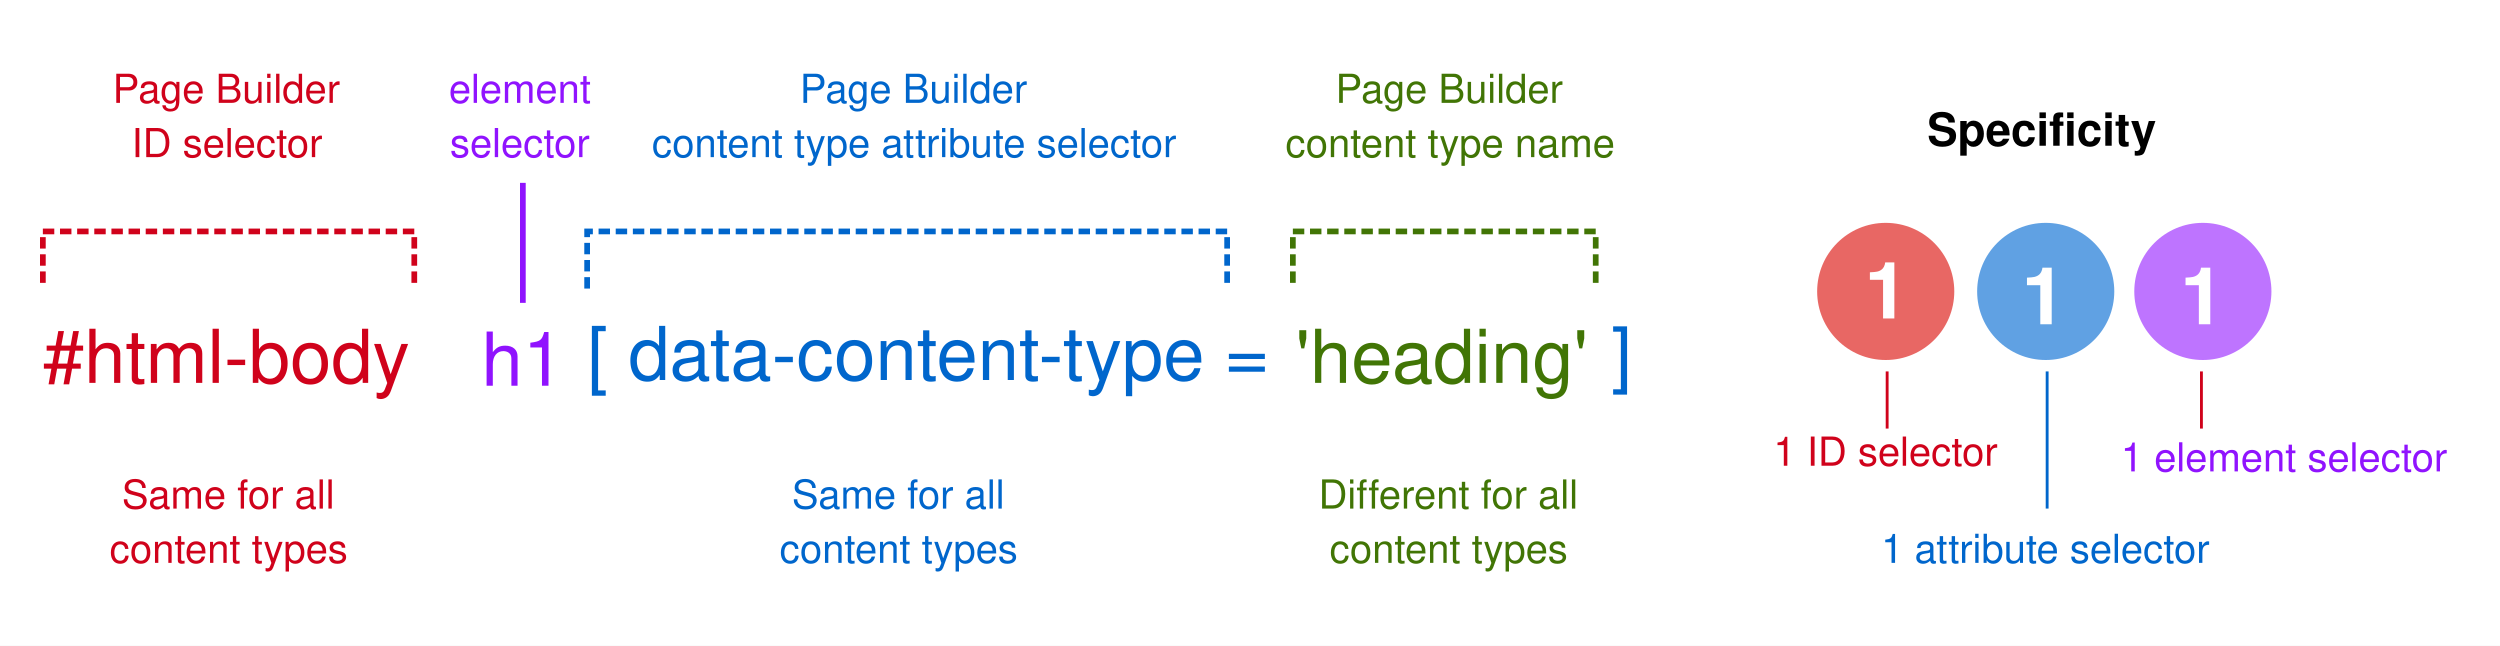
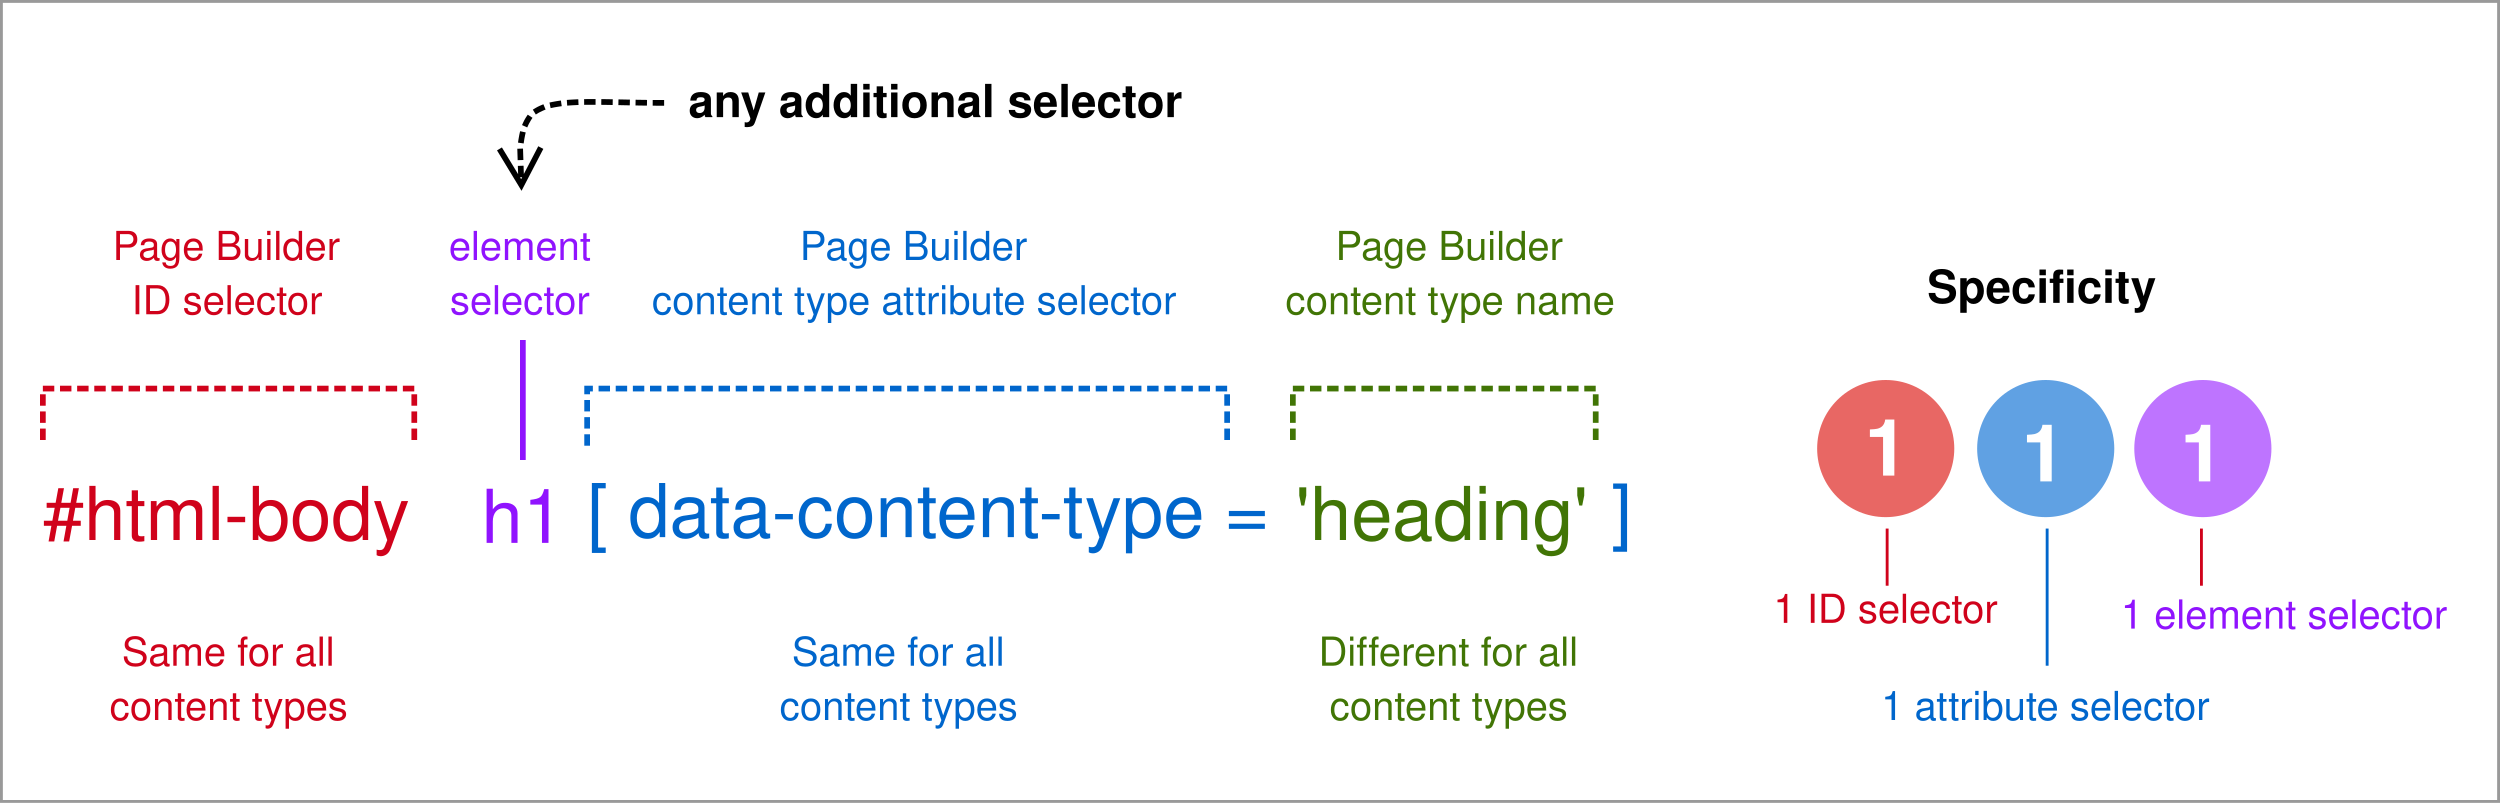
- <svg xmlns="http://www.w3.org/2000/svg" width="875" height="226" viewBox="0 0 875 226">
+ <svg xmlns="http://www.w3.org/2000/svg" width="875" height="281" viewBox="0 0 875 281">
  <g fill="none" fill-rule="evenodd">
-     <rect width="875" height="226" fill="#FFF" />
+     <rect width="875" height="281" fill="#FFF" />
    <text fill="#D0021B" font-family="Helvetica" font-size="26">
-       <tspan x="15" y="134">#html-body</tspan>
+       <tspan x="15" y="189">#html-body</tspan>
    </text>
    <text fill="#06C" font-family="Helvetica" font-size="26">
-       <tspan x="205.5" y="133">[ data-content-type =</tspan>
+       <tspan x="205.5" y="188">[ data-content-type =</tspan>
    </text>
    <text fill="#417505" font-family="Helvetica" font-size="26">
-       <tspan x="453.5" y="134">'heading'</tspan>
+       <tspan x="453.5" y="189">'heading'</tspan>
    </text>
-     <path stroke="#D0021B" stroke-dasharray="2 4" stroke-linecap="square" stroke-width="2" d="M15,98 L15,81 L145,81 L145,98" />
-     <path stroke="#06C" stroke-dasharray="2 4" stroke-linecap="square" stroke-width="2" d="M205.5,100 L205.5,81 L429.5,81 L429.5,100" />
-     <path stroke="#417505" stroke-dasharray="2 4" stroke-linecap="square" stroke-width="2" d="M452.5,98 L452.5,81 L558.5,81 L558.5,98" />
+     <path stroke="#D0021B" stroke-dasharray="2 4" stroke-linecap="square" stroke-width="2" d="M15,153 L15,136 L145,136 L145,153" />
+     <path stroke="#06C" stroke-dasharray="2 4" stroke-linecap="square" stroke-width="2" d="M205.5,155 L205.5,136 L429.5,136 L429.5,155" />
+     <path stroke="#417505" stroke-dasharray="2 4" stroke-linecap="square" stroke-width="2" d="M452.5,153 L452.5,136 L558.5,136 L558.5,153" />
    <text fill="#D0021B" font-family="Helvetica" font-size="14">
-       <tspan x="39.417" y="36">Page Builder </tspan>
-       <tspan x="46.045" y="55">ID selector </tspan>
+       <tspan x="39.417" y="91">Page Builder </tspan>
+       <tspan x="46.045" y="110">ID selector </tspan>
    </text>
    <text fill="#9013FE" font-family="Helvetica" font-size="14">
-       <tspan x="157.097" y="36">element</tspan>
-       <tspan x="157.49" y="55">selector </tspan>
+       <tspan x="157.097" y="91">element</tspan>
+       <tspan x="157.49" y="110">selector </tspan>
    </text>
    <text fill="#D0021B" font-family="Helvetica" font-size="14">
-       <tspan x="42.652" y="178">Same for all</tspan>
-       <tspan x="38.362" y="197">content types </tspan>
+       <tspan x="42.652" y="233">Same for all</tspan>
+       <tspan x="38.362" y="252">content types </tspan>
    </text>
    <text fill="#06C" font-family="Helvetica" font-size="14">
-       <tspan x="277.152" y="178">Same for all </tspan>
-       <tspan x="272.862" y="197">content types </tspan>
+       <tspan x="277.152" y="233">Same for all </tspan>
+       <tspan x="272.862" y="252">content types </tspan>
    </text>
    <text fill="#417505" font-family="Helvetica" font-size="14">
-       <tspan x="461.483" y="178">Different for all </tspan>
-       <tspan x="465.362" y="197">content types </tspan>
+       <tspan x="461.483" y="233">Different for all </tspan>
+       <tspan x="465.362" y="252">content types </tspan>
    </text>
    <text fill="#06C" font-family="Helvetica" font-size="14">
-       <tspan x="279.917" y="36">Page Builder</tspan>
-       <tspan x="228.169" y="55">content type attribute selector </tspan>
+       <tspan x="279.917" y="91">Page Builder</tspan>
+       <tspan x="228.169" y="110">content type attribute selector </tspan>
    </text>
    <text fill="#417505" font-family="Helvetica" font-size="14">
-       <tspan x="467.417" y="36">Page Builder </tspan>
-       <tspan x="449.907" y="55">content type name </tspan>
+       <tspan x="467.417" y="91">Page Builder </tspan>
+       <tspan x="449.907" y="110">content type name </tspan>
    </text>
    <text fill="#000" font-family="Helvetica-Bold, Helvetica" font-size="16" font-weight="bold">
-       <tspan x="674.5" y="51">Specificity</tspan>
+       <tspan x="674.5" y="106">Specificity</tspan>
    </text>
-     <g transform="translate(636 78)">
+     <g transform="translate(636 133)">
      <circle cx="24" cy="24" r="24" fill="#E86764" />
      <path fill="#FFF" fill-rule="nonzero" d="M18.462,19.931 L18.462,17.308 C19.678,17.254 20.53,17.172 21.017,17.064 C21.792,16.893 22.423,16.55 22.91,16.037 C23.244,15.685 23.496,15.216 23.667,14.63 C23.767,14.279 23.816,14.017 23.816,13.846 L27.021,13.846 L27.021,33.453 L23.072,33.453 L23.072,19.931 L18.462,19.931 Z" />
    </g>
-     <circle cx="24" cy="24" r="24" fill="#60A1E3" transform="translate(692 78)" />
-     <circle cx="24" cy="24" r="24" fill="#BE74FF" transform="translate(747 78)" />
+     <circle cx="24" cy="24" r="24" fill="#60A1E3" transform="translate(692 133)" />
+     <circle cx="24" cy="24" r="24" fill="#BE74FF" transform="translate(747 133)" />
    <text fill="#D0021B" font-family="Helvetica" font-size="14">
-       <tspan x="620.707" y="163">1 ID selector </tspan>
+       <tspan x="620.707" y="218">1 ID selector </tspan>
    </text>
    <text fill="#06C" font-family="Helvetica" font-size="14">
-       <tspan x="658.414" y="197">1 attribute selector</tspan>
+       <tspan x="658.414" y="252">1 attribute selector</tspan>
    </text>
-     <line x1="660.5" x2="660.5" y1="130.5" y2="149.5" stroke="#D0021B" stroke-linecap="square" />
-     <line x1="770.5" x2="770.5" y1="130.5" y2="149.5" stroke="#D0021B" stroke-linecap="square" />
-     <line x1="183" x2="183" y1="65" y2="105" stroke="#9013FE" stroke-linecap="square" stroke-width="2" />
-     <line x1="716.5" x2="716.5" y1="130.5" y2="177.5" stroke="#06C" stroke-linecap="square" />
-     <polygon fill="#06C" fill-rule="nonzero" points="569.472 138.116 569.472 114.224 564.597 114.224 564.597 116.09 567.301 116.09 567.301 136.25 564.597 136.25 564.597 138.116" />
+     <line x1="660.5" x2="660.5" y1="185.5" y2="204.5" stroke="#D0021B" stroke-linecap="square" />
+     <line x1="770.5" x2="770.5" y1="185.5" y2="204.5" stroke="#D0021B" stroke-linecap="square" />
+     <line x1="183" x2="183" y1="120" y2="160" stroke="#9013FE" stroke-linecap="square" stroke-width="2" />
+     <line x1="716.5" x2="716.5" y1="185.5" y2="232.5" stroke="#06C" stroke-linecap="square" />
+     <polygon fill="#06C" fill-rule="nonzero" points="569.472 193.116 569.472 169.224 564.597 169.224 564.597 171.09 567.301 171.09 567.301 191.25 564.597 191.25 564.597 193.116" />
    <text fill="#9013FE" fill-rule="nonzero" font-family="Helvetica" font-size="26">
-       <tspan x="168.5" y="135">h1</tspan>
+       <tspan x="168.5" y="190">h1</tspan>
    </text>
-     <path fill="#FFF" fill-rule="nonzero" d="M718.096 113.5L718.096 93.676 714.855 93.676C714.855 93.849 714.805 94.113 714.705 94.469 714.532 95.061 714.277 95.535 713.939 95.891 713.447 96.41 712.809 96.757 712.025 96.93 711.533 97.039 710.672 97.121 709.441 97.176L709.441 97.176 709.441 99.828 714.104 99.828 714.104 113.5 718.096 113.5zM773.596 113.5L773.596 93.676 770.355 93.676C770.355 93.849 770.305 94.113 770.205 94.469 770.032 95.061 769.777 95.535 769.439 95.891 768.947 96.41 768.309 96.757 767.525 96.93 767.033 97.039 766.172 97.121 764.941 97.176L764.941 97.176 764.941 99.828 769.604 99.828 769.604 113.5 773.596 113.5z" />
+     <path fill="#FFF" fill-rule="nonzero" d="M718.096 168.5L718.096 148.676 714.855 148.676C714.855 148.849 714.805 149.113 714.705 149.469 714.532 150.061 714.277 150.535 713.939 150.891 713.447 151.41 712.809 151.757 712.025 151.93 711.533 152.039 710.672 152.121 709.441 152.176L709.441 152.176 709.441 154.828 714.104 154.828 714.104 168.5 718.096 168.5zM773.596 168.5L773.596 148.676 770.355 148.676C770.355 148.849 770.305 149.113 770.205 149.469 770.032 150.061 769.777 150.535 769.439 150.891 768.947 151.41 768.309 151.757 767.525 151.93 767.033 152.039 766.172 152.121 764.941 152.176L764.941 152.176 764.941 154.828 769.604 154.828 769.604 168.5 773.596 168.5z" />
    <text fill="#9013FE" font-family="Helvetica" font-size="14">
-       <tspan x="742.304" y="165">1 element selector</tspan>
+       <tspan x="742.304" y="220">1 element selector</tspan>
    </text>
+     <text fill="#000" font-family="Helvetica-Bold, Helvetica" font-size="16" font-weight="bold">
+       <tspan x="240.944" y="41">any additional selector </tspan>
+     </text>
+     <path fill="#000" fill-rule="nonzero" d="M188.395,51.186 L190.17,52.108 L189.708,52.996 L183.356,65.211 L182.536,66.788 L181.614,65.268 L174.474,53.496 L173.955,52.641 L175.665,51.604 L176.184,52.459 L181.344,60.966 L181.282,59.063 L181.249,58.064 L183.248,57.998 L183.281,58.998 L183.343,60.901 L187.934,52.073 L188.395,51.186 Z M182.763,62.016 L181.996,62.041 L182.402,62.71 L182.763,62.016 Z M183.051,52.002 L183.083,53.001 L183.149,55 L183.182,55.999 L181.183,56.065 L181.15,55.066 L181.085,53.067 L181.052,52.067 L183.051,52.002 Z M182.039,45.918 L183.993,46.348 L183.778,47.325 C183.678,47.776 183.588,48.245 183.508,48.732 L183.43,49.224 L183.283,50.213 L181.305,49.919 L181.452,48.929 C181.531,48.398 181.621,47.884 181.721,47.386 L181.824,46.894 L182.039,45.918 Z M184.707,40.138 L186.377,41.238 L185.828,42.073 C185.571,42.463 185.331,42.886 185.108,43.342 L184.944,43.691 L184.532,44.602 L182.71,43.777 L183.122,42.866 C183.37,42.318 183.641,41.805 183.933,41.326 L184.157,40.973 L184.707,40.138 Z M190.186,36.496 L190.956,38.342 L190.033,38.727 C189.551,38.928 189.104,39.145 188.691,39.38 L188.387,39.56 L187.535,40.083 L186.488,38.379 L187.34,37.855 C187.81,37.567 188.314,37.302 188.852,37.059 L189.263,36.881 L190.186,36.496 Z M196.314,35.182 L196.604,37.161 L195.614,37.306 C195.11,37.38 194.625,37.461 194.16,37.549 L193.701,37.64 L192.722,37.842 L192.318,35.883 L193.297,35.681 C193.779,35.582 194.279,35.49 194.799,35.407 L195.325,35.327 L196.314,35.182 Z M228.448,34.99 L229.448,34.995 L230.452,34.999 L230.452,34.999 L231.444,35 L232.444,35 L232.444,37 L231.444,37 L230.447,36.999 L230.447,36.999 L229.438,36.995 L228.438,36.99 L228.448,34.99 Z M222.46,34.91 L223.46,34.927 C223.918,34.934 224.365,34.941 224.804,34.948 L225.458,34.957 L226.458,34.97 L226.431,36.97 L225.431,36.957 C224.997,36.951 224.557,36.944 224.108,36.937 L223.427,36.926 L222.427,36.91 L222.46,34.91 Z M202.4,34.745 L202.489,36.743 L201.49,36.788 C201.034,36.808 200.59,36.832 200.158,36.858 L199.519,36.899 L198.521,36.969 L198.382,34.974 L199.38,34.904 C199.811,34.874 200.254,34.847 200.709,34.823 L201.401,34.79 L202.4,34.745 Z M216.467,34.79 L217.467,34.811 C218.077,34.823 218.077,34.823 218.693,34.836 C219.024,34.843 219.071,34.844 219.322,34.849 L219.467,34.852 L220.466,34.872 L220.426,36.872 L219.426,36.851 C219.038,36.844 219.038,36.844 218.652,36.836 C218.105,36.824 218.044,36.823 217.609,36.814 L217.426,36.81 L216.426,36.79 L216.467,34.79 Z M210.462,34.688 L211.462,34.701 C211.935,34.708 212.425,34.715 212.941,34.724 L213.465,34.733 L214.465,34.75 L214.43,36.75 L213.431,36.733 C212.899,36.723 212.395,36.715 211.912,36.708 L211.434,36.701 L210.434,36.688 L210.462,34.688 Z M208.447,34.671 L208.448,36.671 L207.448,36.672 C206.987,36.672 206.54,36.674 206.104,36.677 L205.459,36.683 L204.459,36.694 L204.437,34.694 L205.437,34.683 C205.866,34.678 206.306,34.675 206.759,34.673 L207.447,34.672 L208.447,34.671 Z" />
+     <rect width="874" height="280" x=".5" y=".5" stroke="#999" />
  </g>
</svg>
